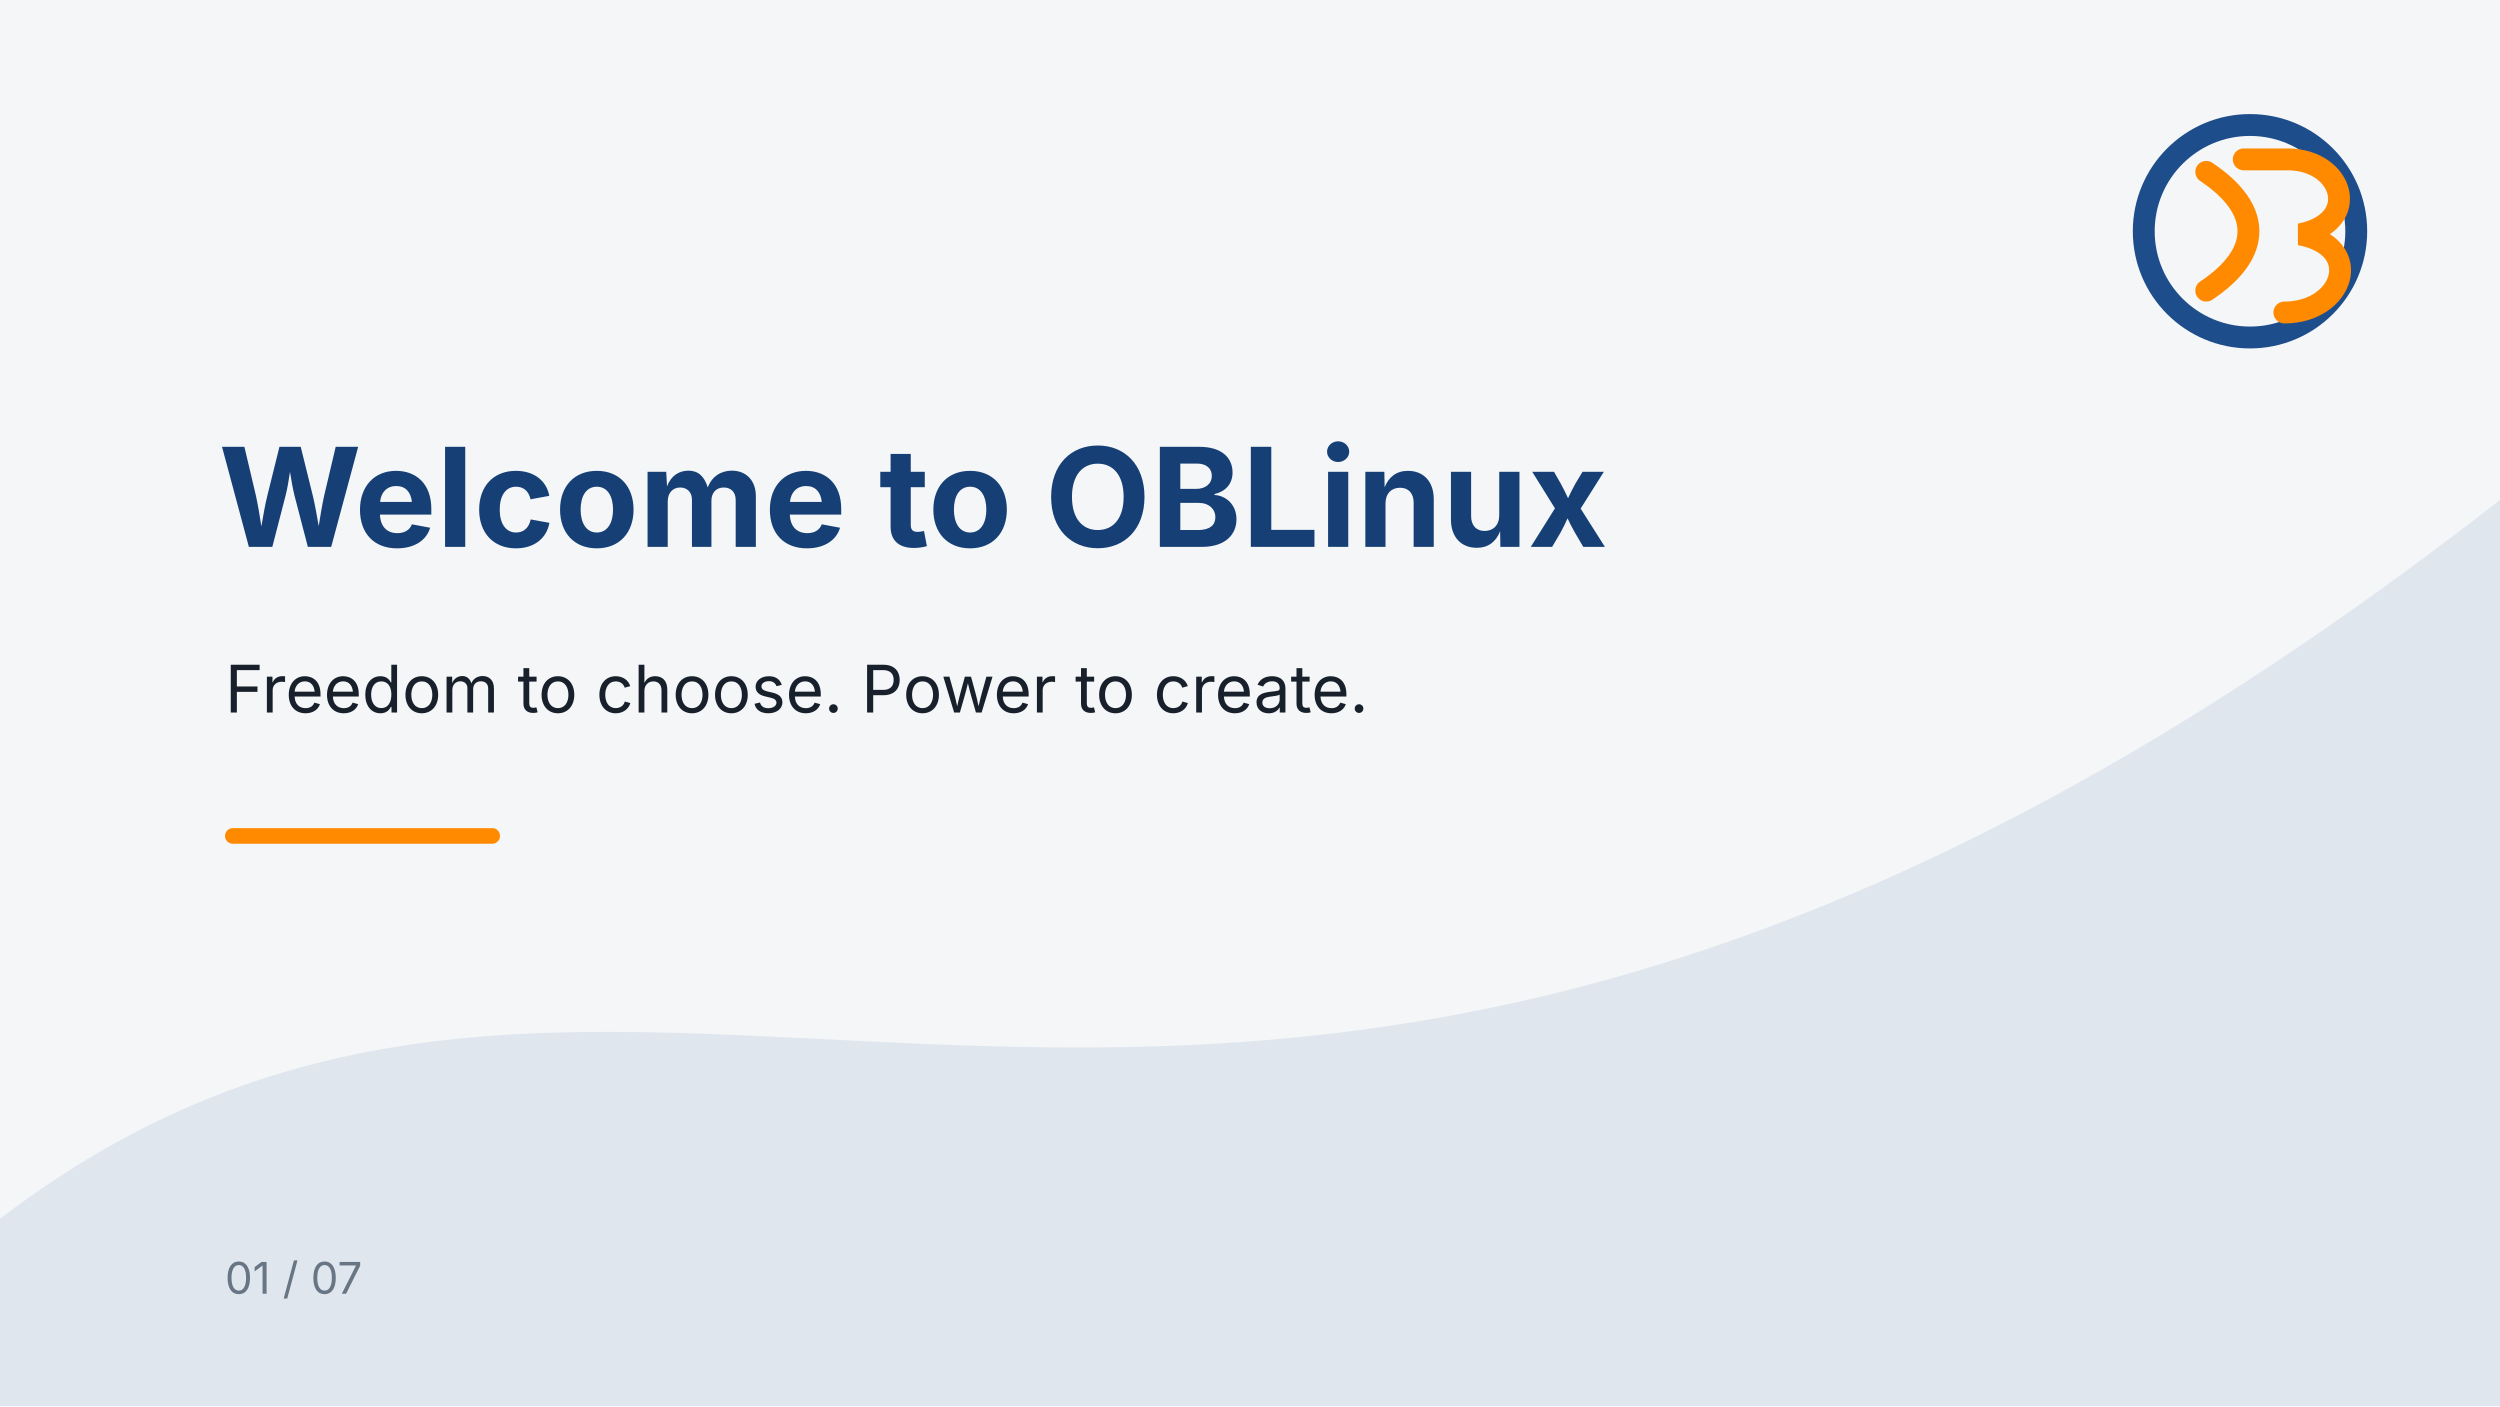
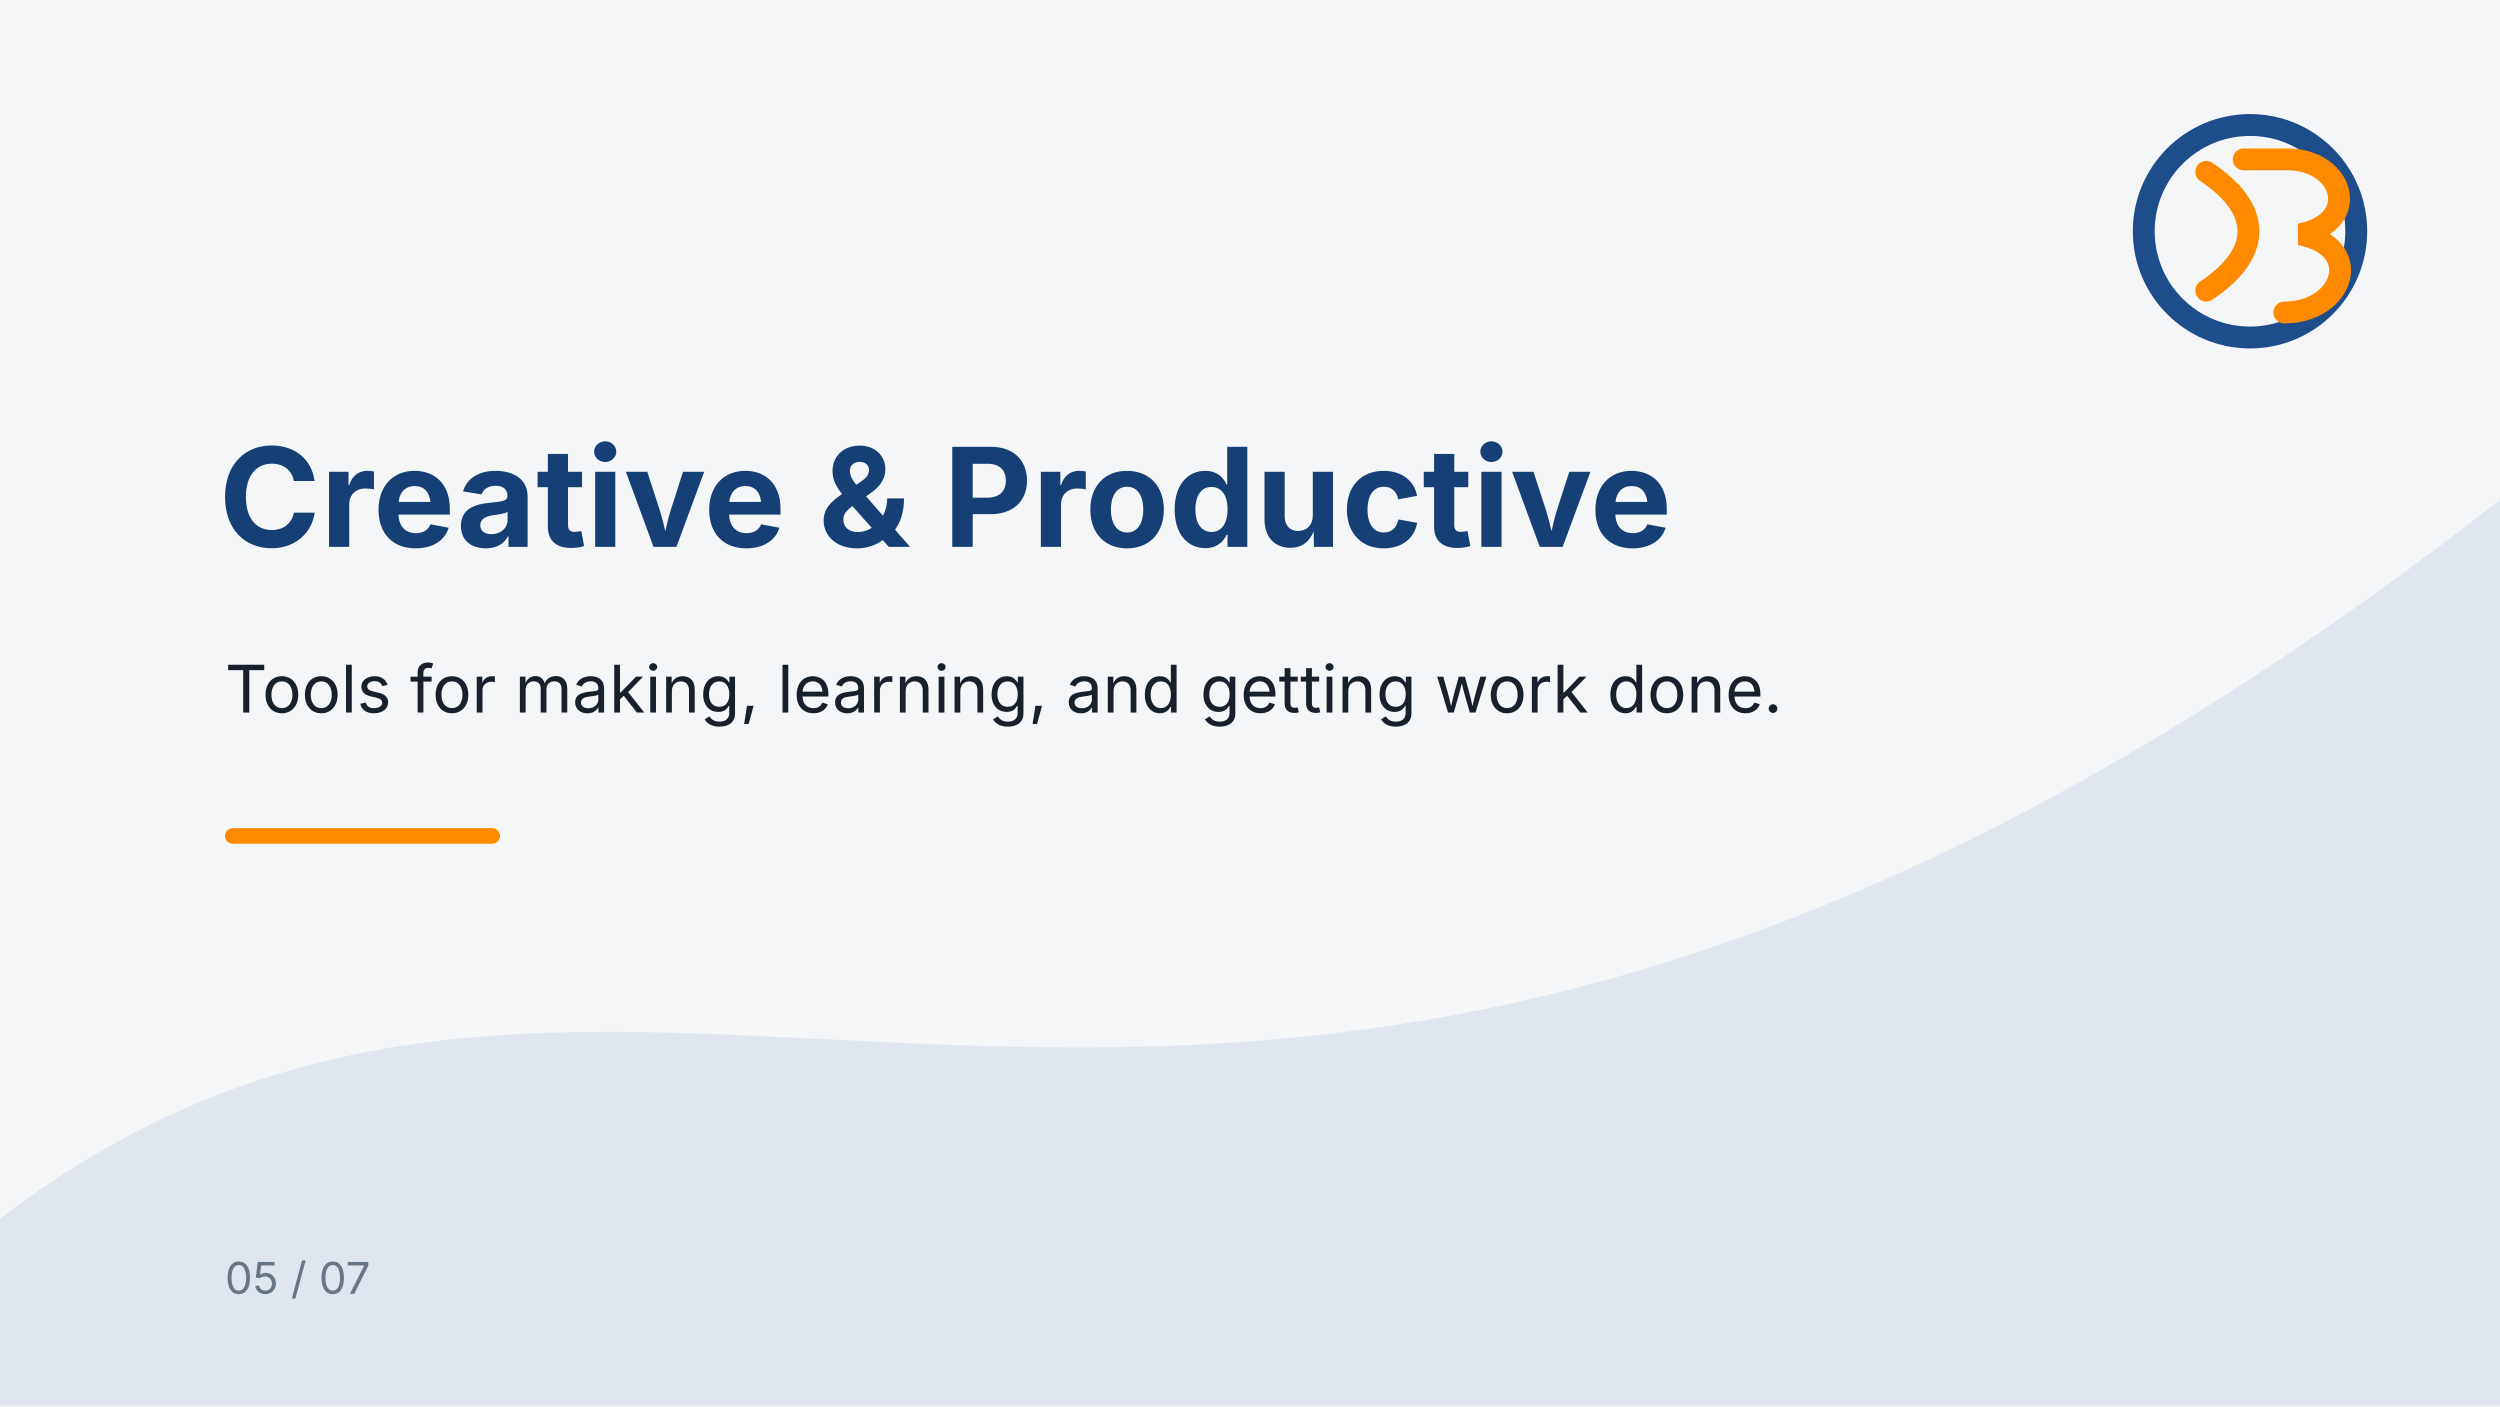
<svg xmlns="http://www.w3.org/2000/svg" viewBox="0 0 800 450">
  <rect width="800" height="450" fill="#F4F6F8" />
  <path d="M0 390C210 230 390 480 800 160V450H0Z" fill="#1E4D8C" opacity=".1" />
  <circle cx="720" cy="74" r="34" fill="none" stroke="#1E4D8C" stroke-width="7" />
  <path d="M706 55c18 12 18 26 0 38M718 51h14c18 0 24 20 4 24 21 4 14 25-5 25" fill="none" stroke="#FF8A00" stroke-width="7" stroke-linecap="round" />
-   <text x="70" y="175" font-family="Inter,DejaVu Sans,sans-serif" font-size="44" font-weight="650" fill="#163F75">Welcome to OBLinux</text>
-   <text x="72" y="228" font-family="Inter,DejaVu Sans,sans-serif" font-size="21" fill="#18212B">Freedom to choose. Power to create.</text>
+   <text x="70" y="175" font-family="Inter,DejaVu Sans,sans-serif" font-size="44" font-weight="650" fill="#163F75">Creative &amp; Productive</text>
+   <text x="72" y="228" font-family="Inter,DejaVu Sans,sans-serif" font-size="21" fill="#18212B">Tools for making, learning, and getting work done.</text>
  <rect x="72" y="265" width="88" height="5" rx="2.5" fill="#FF8A00" />
-   <text x="72" y="414" font-family="Inter,DejaVu Sans,sans-serif" font-size="14" fill="#687584">01 / 07</text>
+   <text x="72" y="414" font-family="Inter,DejaVu Sans,sans-serif" font-size="14" fill="#687584">05 / 07</text>
</svg>
